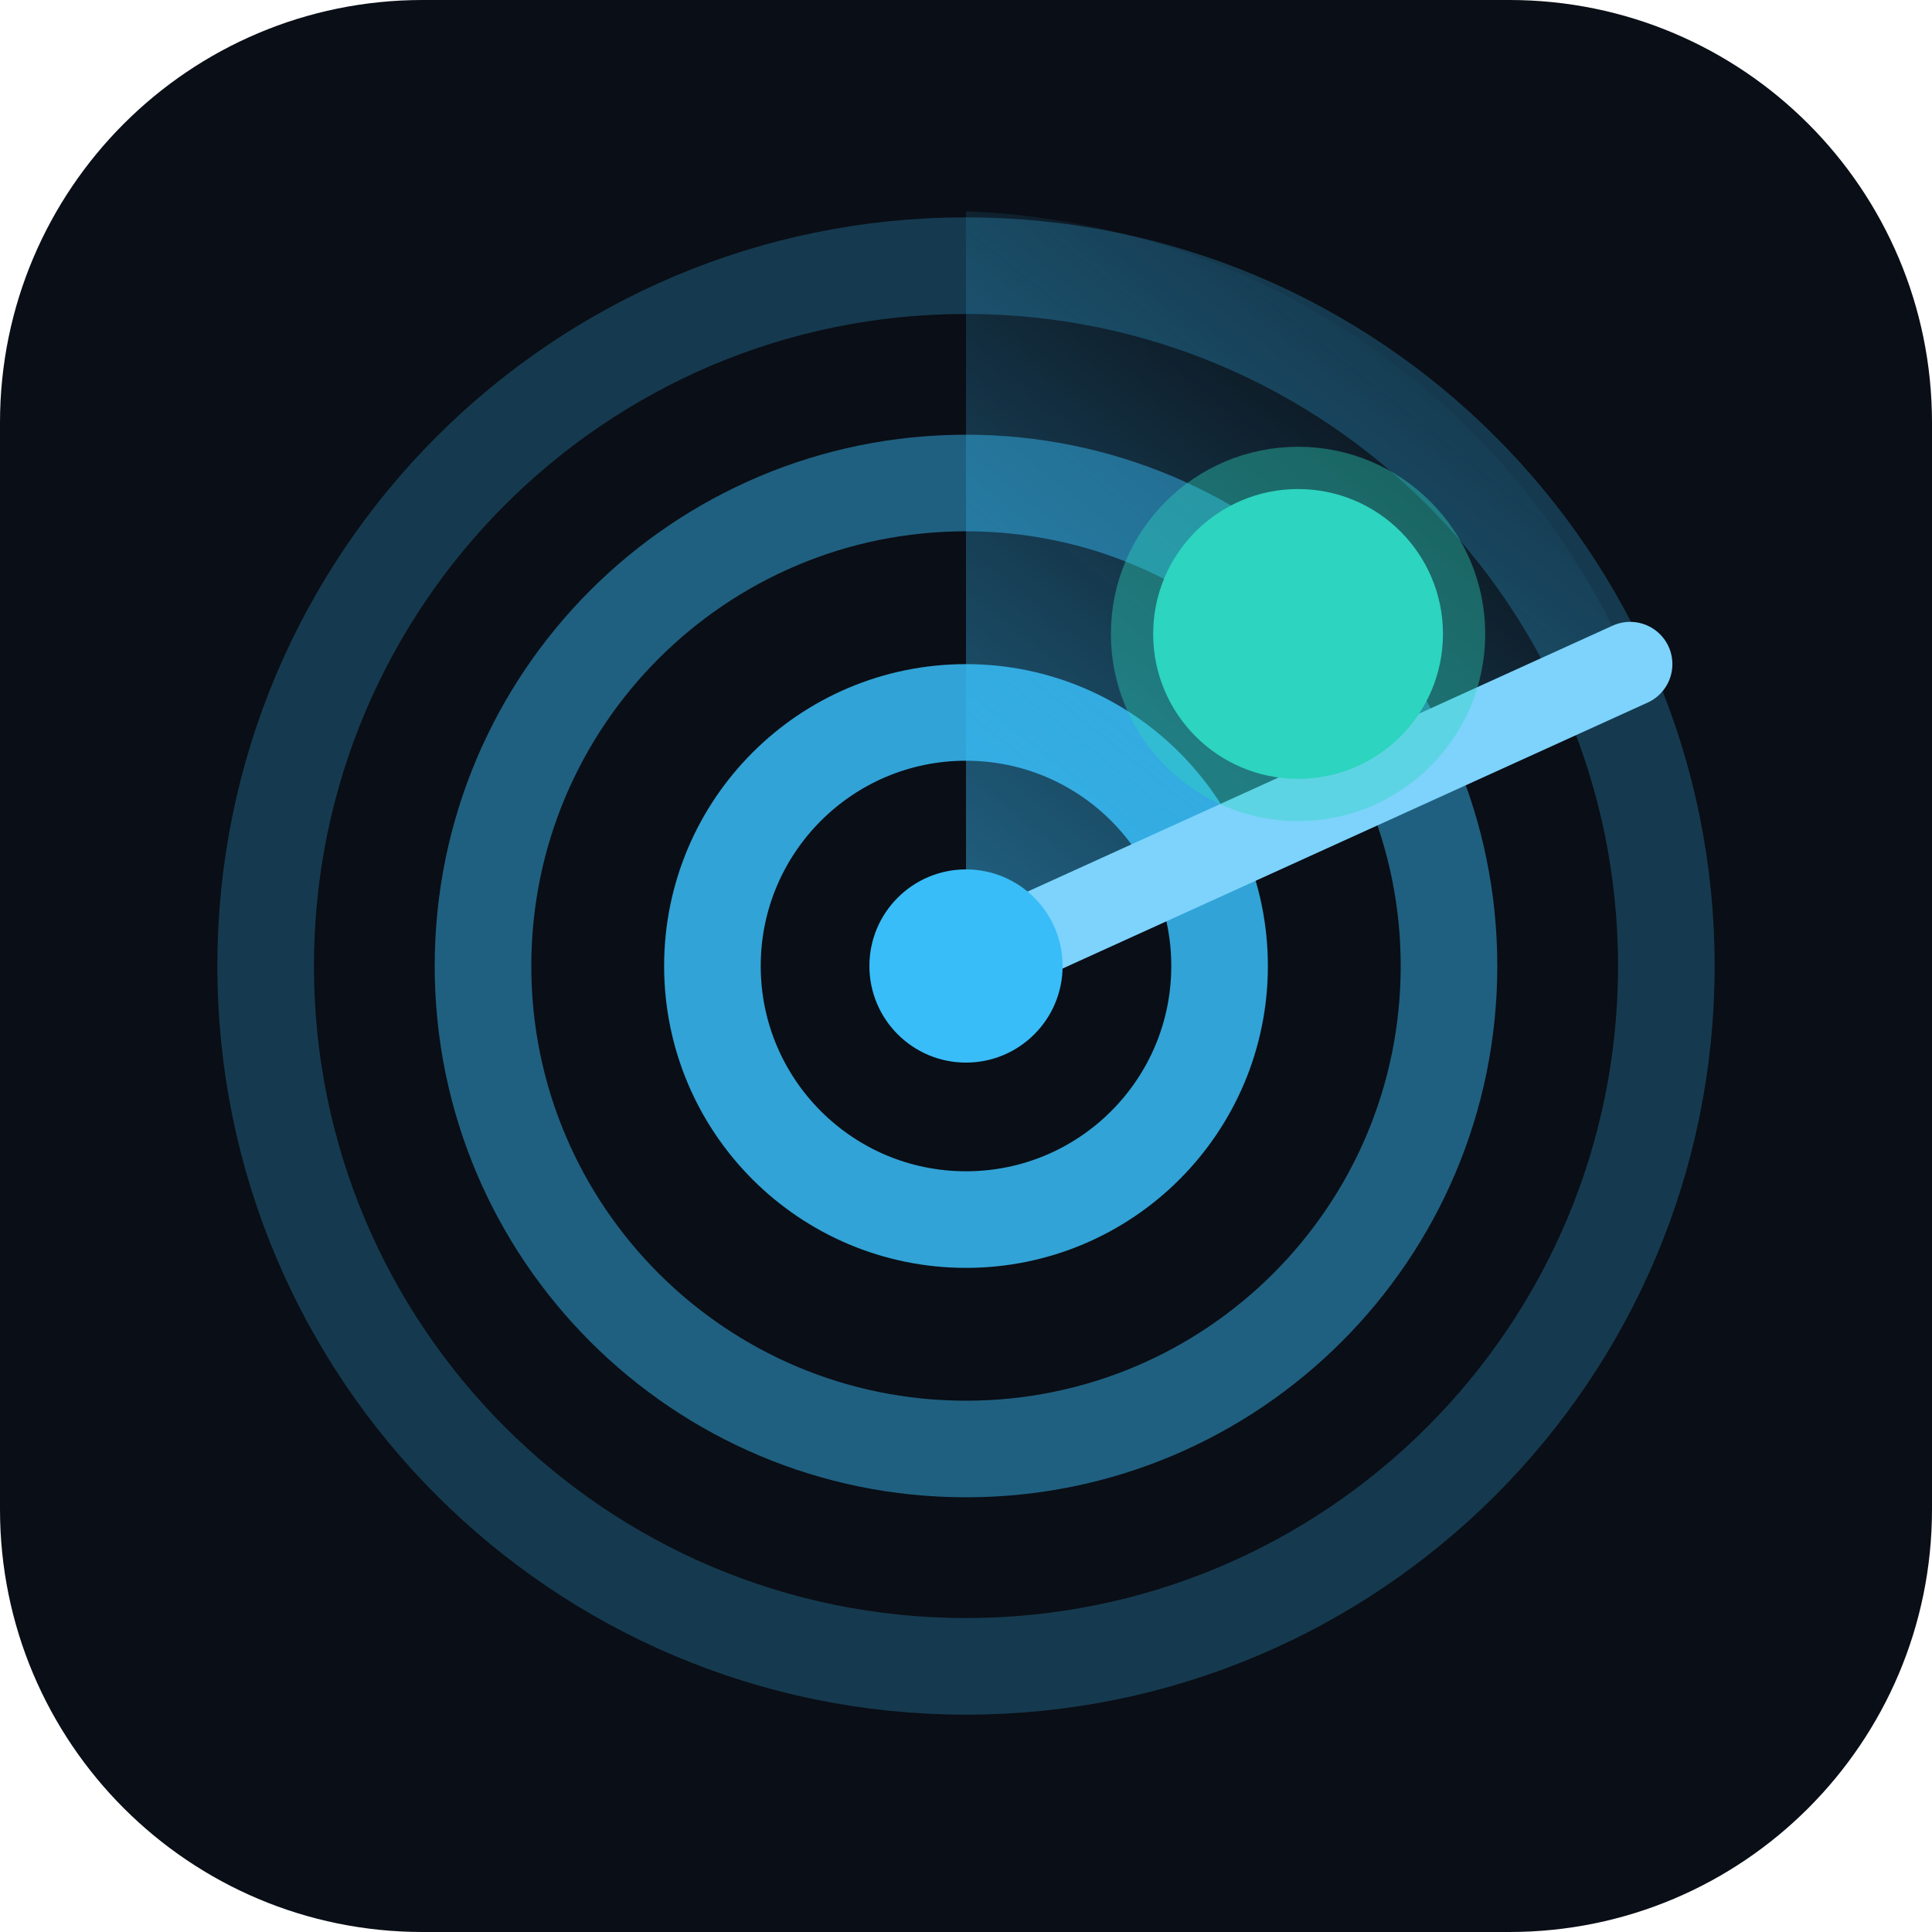
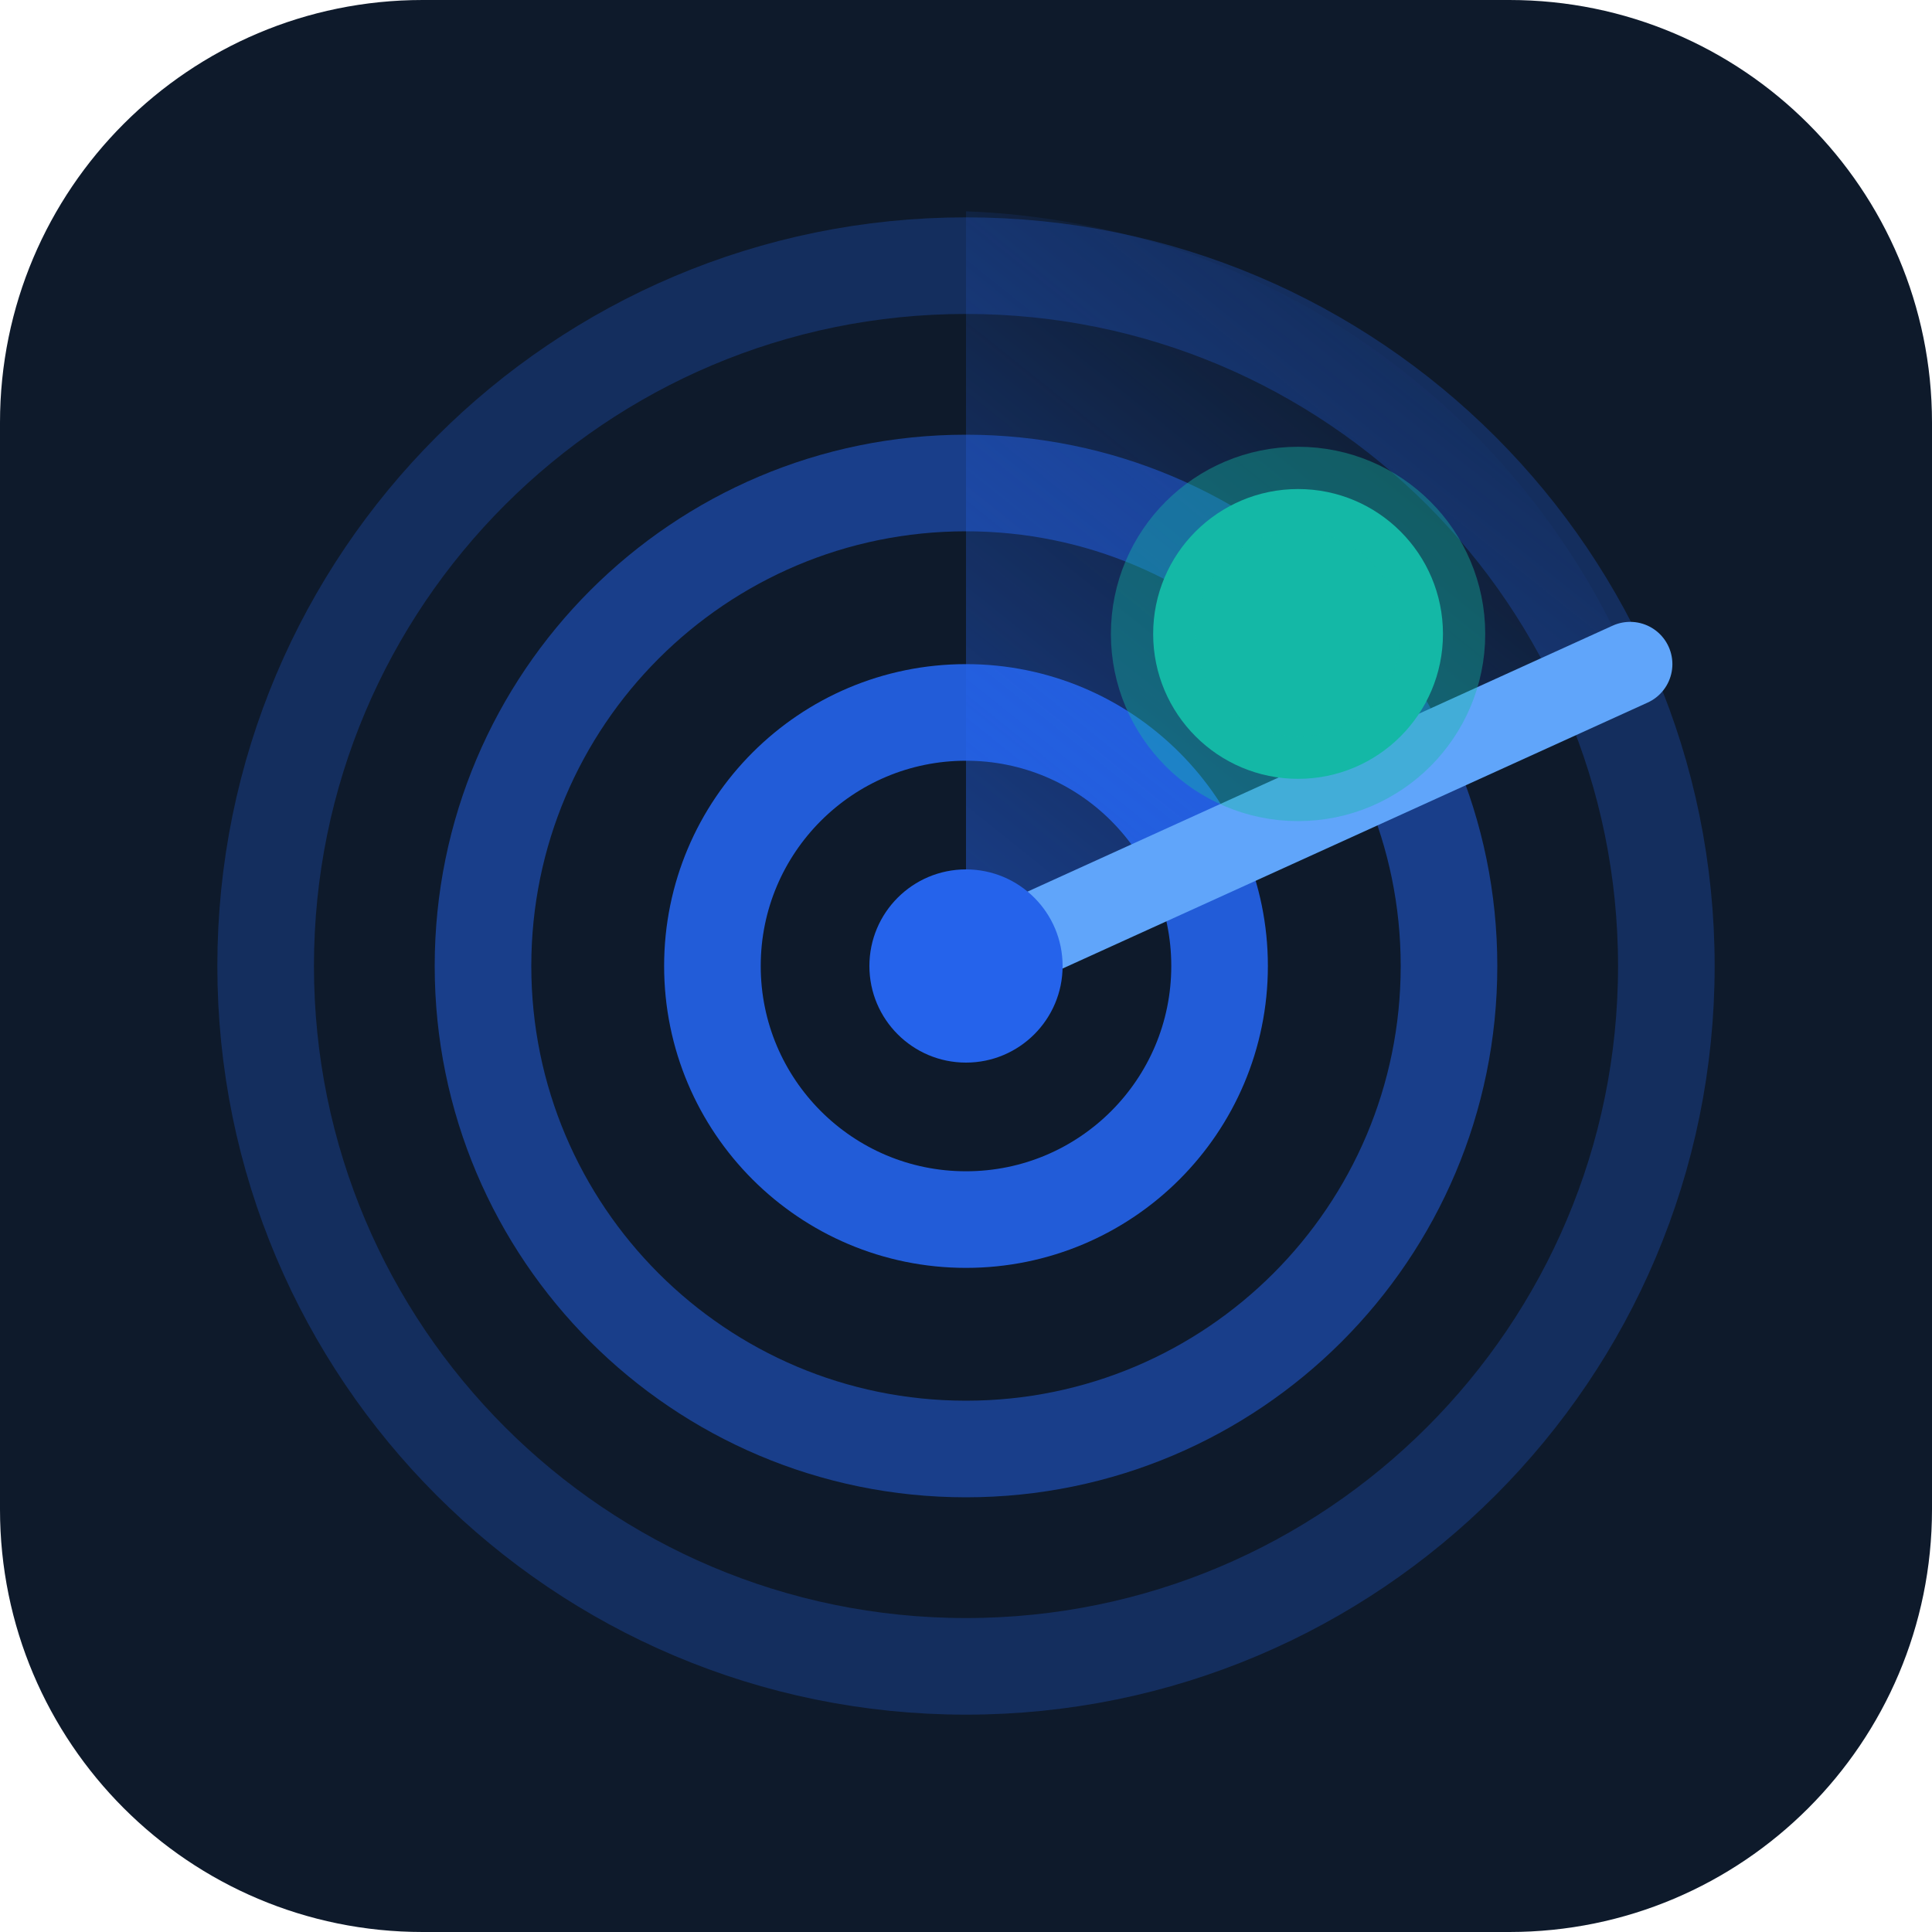
<svg xmlns="http://www.w3.org/2000/svg" viewBox="0 0 32 32" role="img" aria-label="BHImmobilier radar">
-   <rect width="32" height="32" rx="7" fill="#0a0e16" />
-   <g fill="none" stroke="#38bdf8" stroke-width="1.6" opacity="0.85">
+   <rect width="32" height="32" rx="7" fill="#0e1a2b" />
+   <g fill="none" stroke="#2563eb" stroke-width="1.6" opacity="0.9">
    <circle cx="16" cy="16" r="4.2" />
    <circle cx="16" cy="16" r="8" opacity="0.55" />
    <circle cx="16" cy="16" r="11.6" opacity="0.3" />
  </g>
  <path d="M16 16 L16 3.5 A12.5 12.5 0 0 1 27 11 Z" fill="url(#sweep)" />
-   <line x1="16" y1="16" x2="27" y2="11" stroke="#7dd3fc" stroke-width="1.4" stroke-linecap="round" />
-   <circle cx="21.5" cy="10.5" r="2.4" fill="#2dd4bf" />
-   <circle cx="21.5" cy="10.5" r="2.4" fill="none" stroke="#2dd4bf" stroke-width="1.4" opacity="0.4">
+   <line x1="16" y1="16" x2="27" y2="11" stroke="#60a5fa" stroke-width="1.4" stroke-linecap="round" />
+   <circle cx="21.5" cy="10.5" r="2.4" fill="#14b8a6" />
+   <circle cx="21.5" cy="10.5" r="2.4" fill="none" stroke="#14b8a6" stroke-width="1.4" opacity="0.4">
    <animate attributeName="r" values="2.4;5;2.4" dur="2.4s" repeatCount="indefinite" />
    <animate attributeName="opacity" values="0.5;0;0.5" dur="2.4s" repeatCount="indefinite" />
  </circle>
-   <circle cx="16" cy="16" r="1.6" fill="#38bdf8" />
+   <circle cx="16" cy="16" r="1.6" fill="#2563eb" />
  <defs>
    <linearGradient id="sweep" x1="16" y1="16" x2="24" y2="6" gradientUnits="userSpaceOnUse">
-       <stop offset="0" stop-color="#38bdf8" stop-opacity="0.5" />
-       <stop offset="1" stop-color="#38bdf8" stop-opacity="0" />
+       <stop offset="0" stop-color="#2563eb" stop-opacity="0.5" />
+       <stop offset="1" stop-color="#2563eb" stop-opacity="0" />
    </linearGradient>
  </defs>
</svg>
